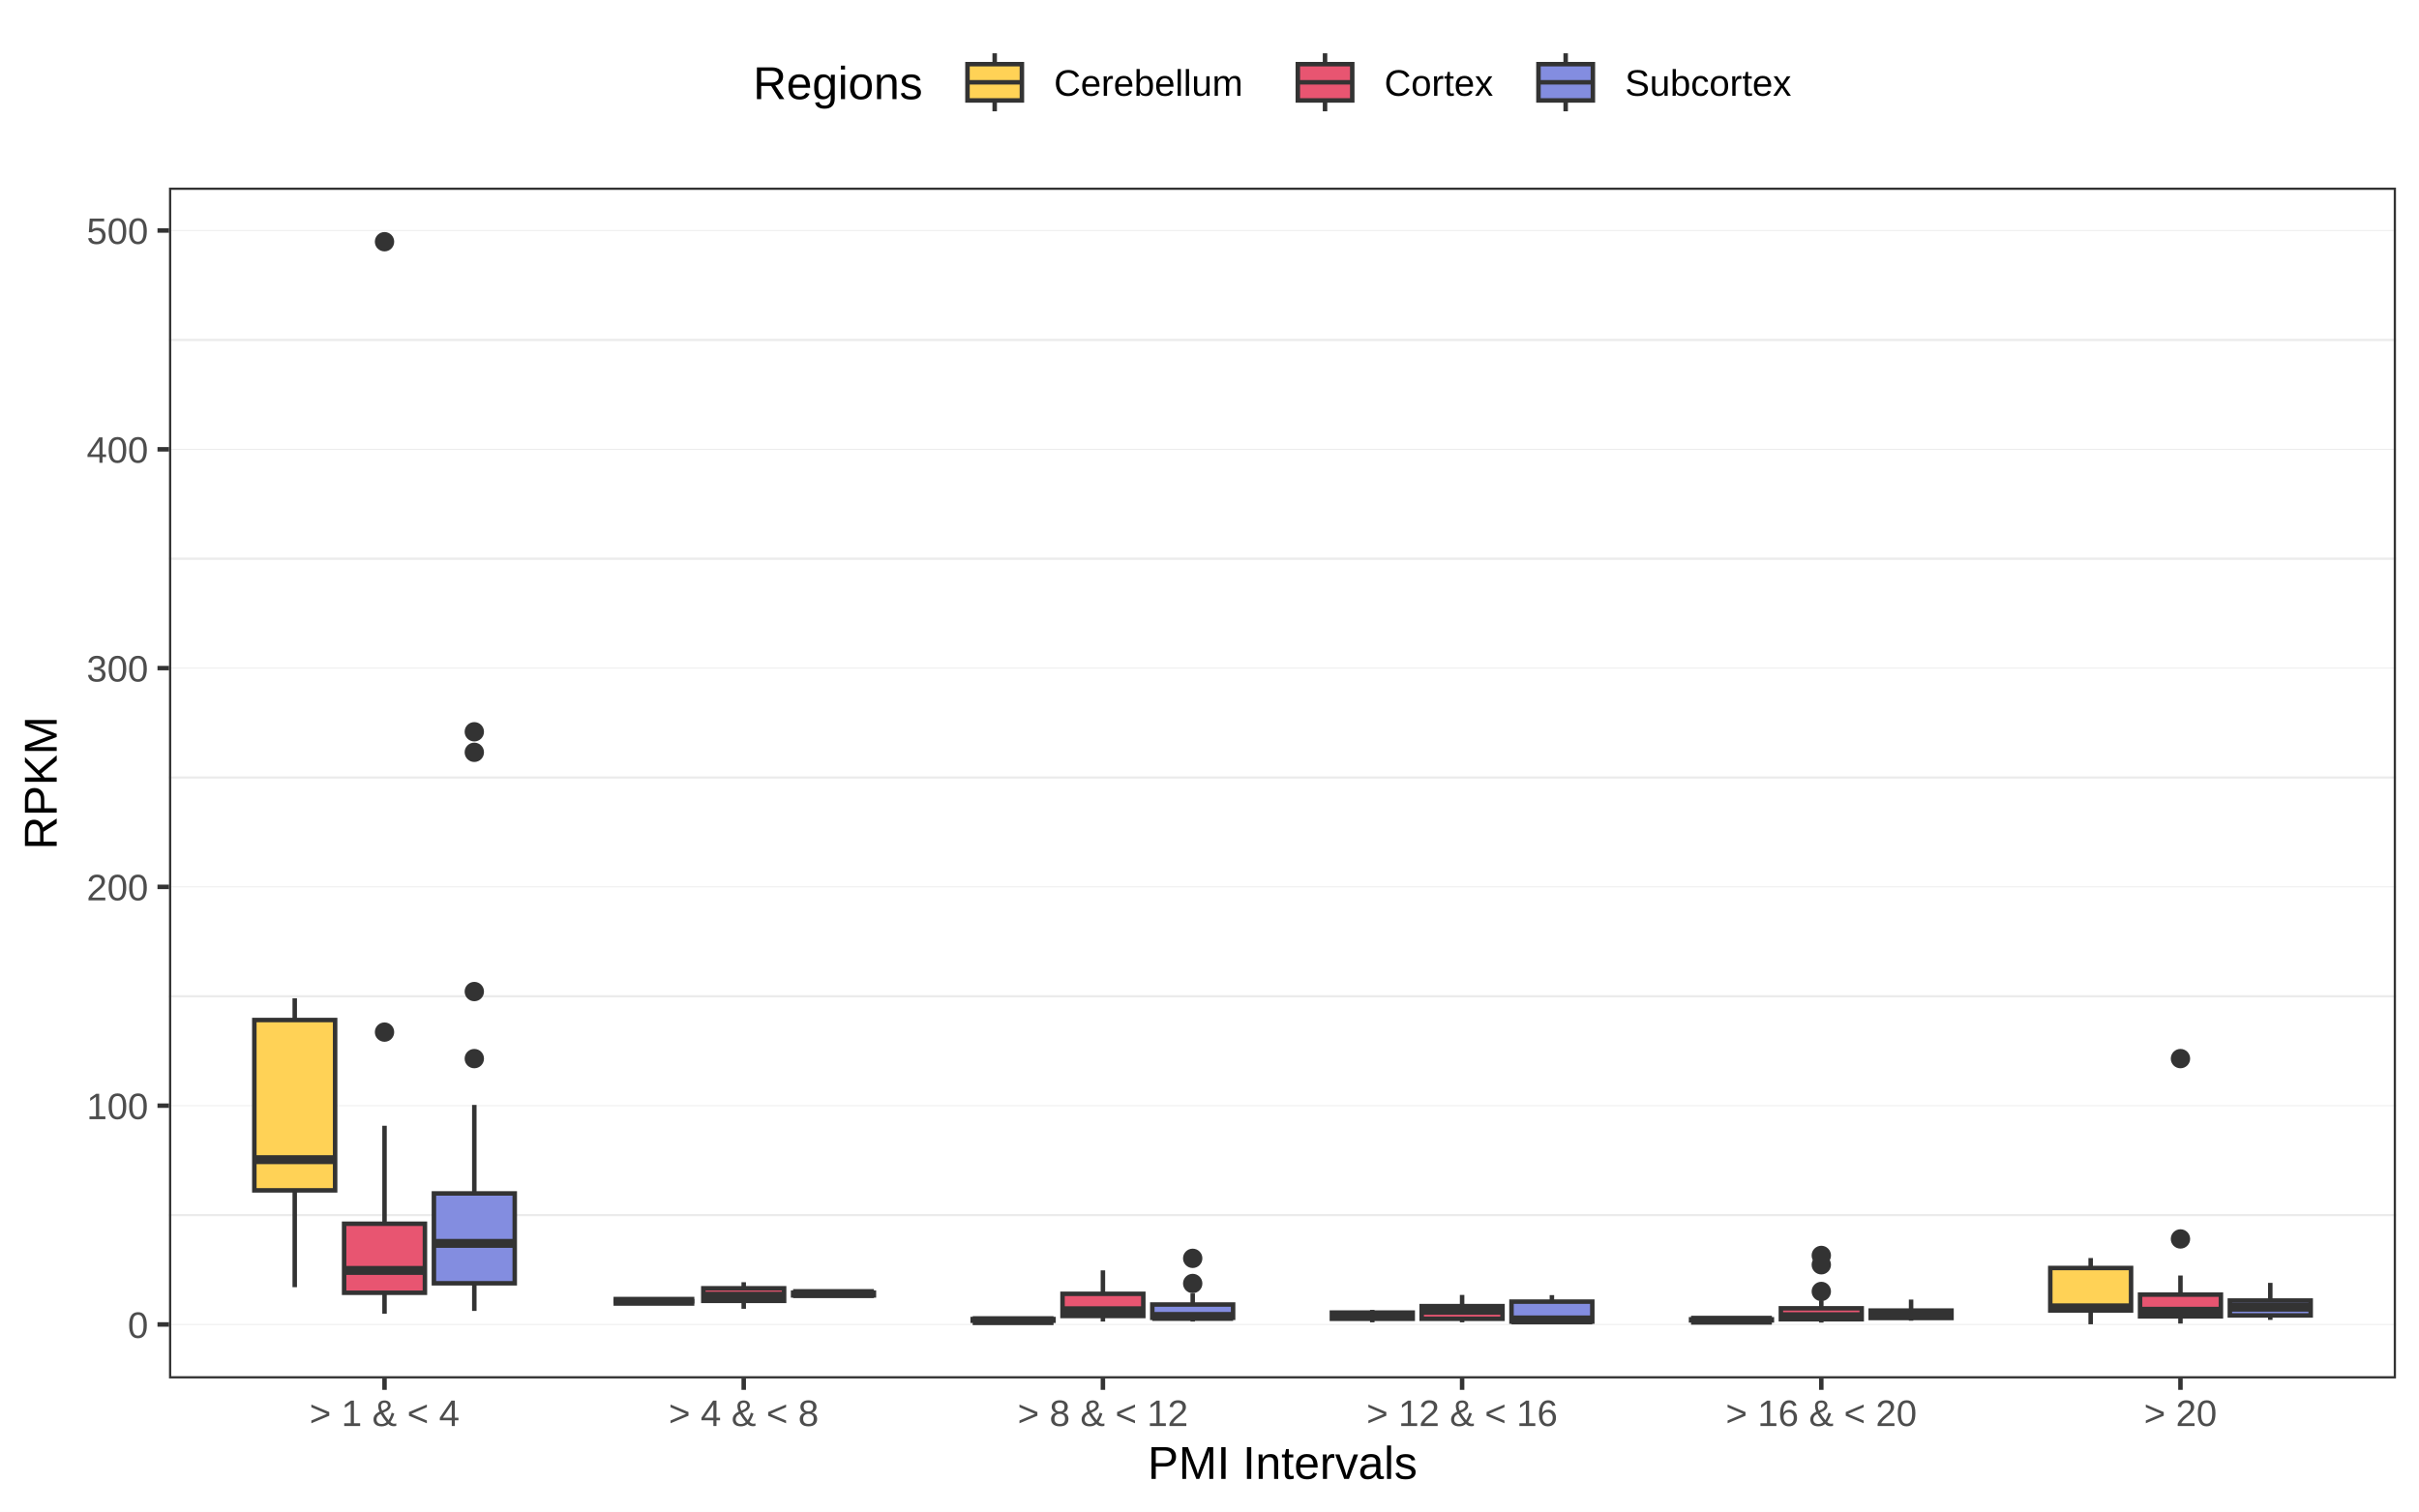
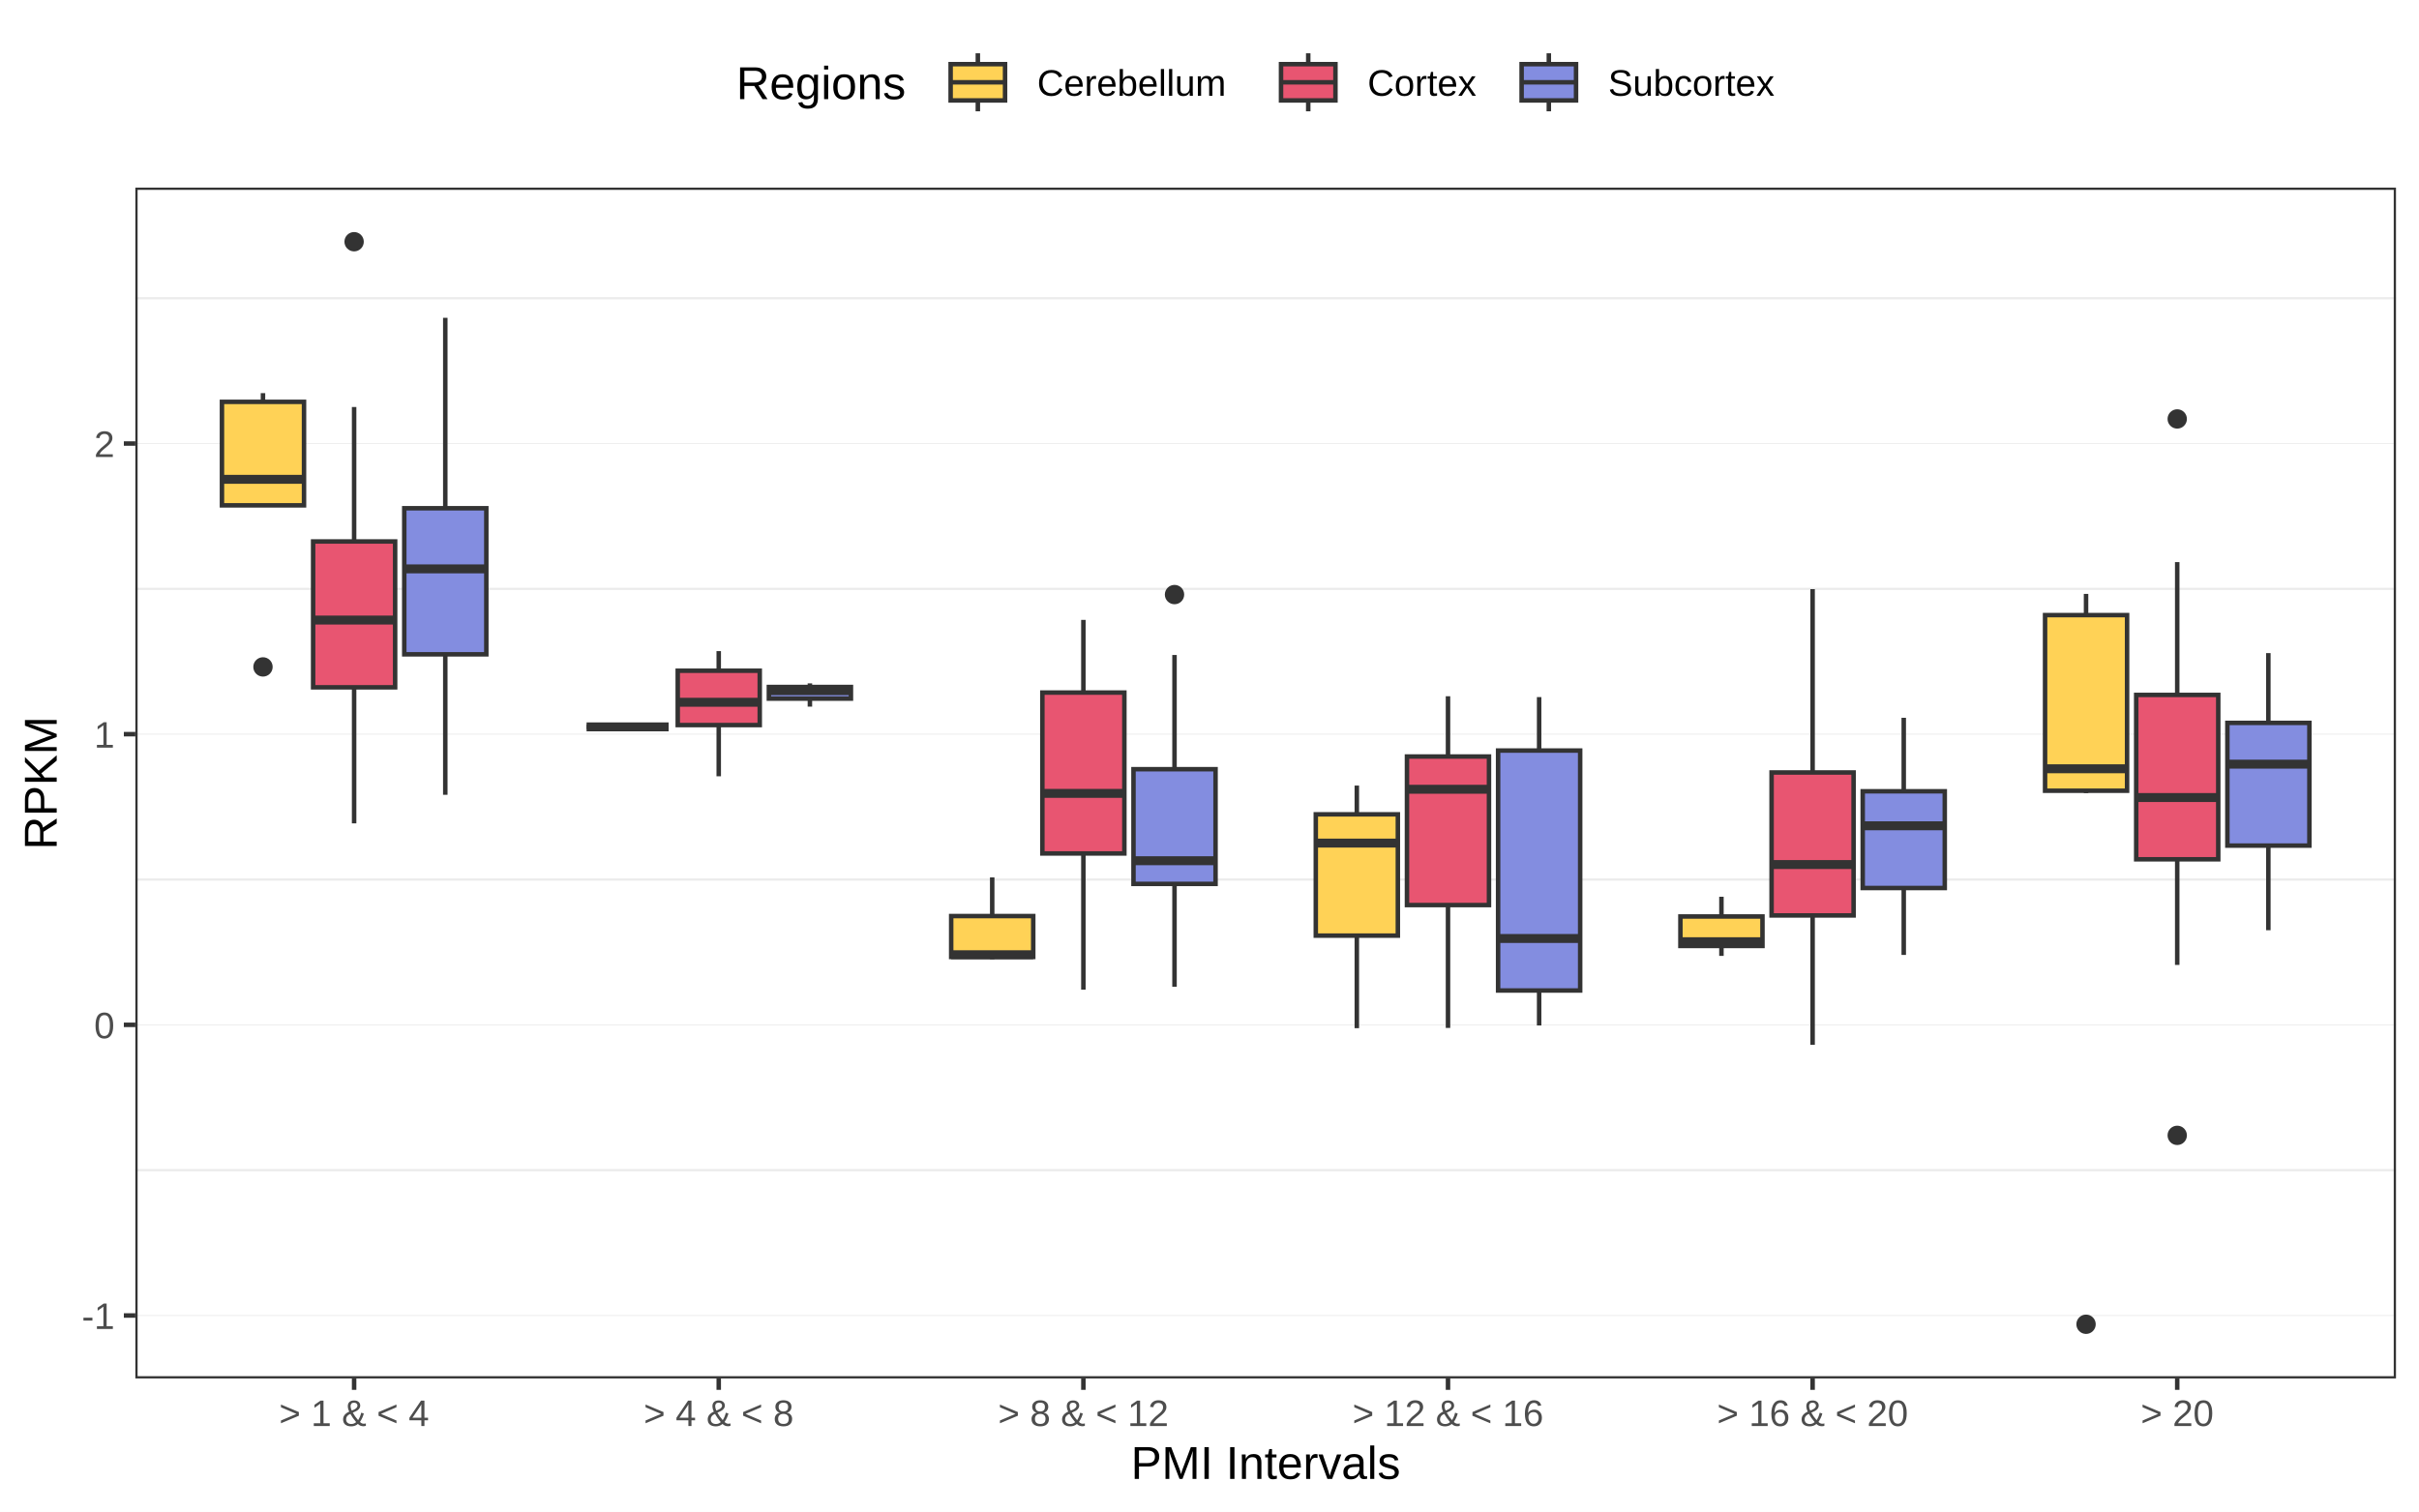
<svg xmlns="http://www.w3.org/2000/svg" class="svglite" width="576.00pt" height="360.00pt" viewBox="0 0 576.00 360.00">
  <defs>
    <style type="text/css">
    .svglite line, .svglite polyline, .svglite polygon, .svglite path, .svglite rect, .svglite circle {
      fill: none;
      stroke: #000000;
      stroke-linecap: round;
      stroke-linejoin: round;
      stroke-miterlimit: 10.00;
    }
    .svglite text {
      white-space: pre;
    }
  </style>
  </defs>
  <rect width="100%" height="100%" style="stroke: none; fill: #FFFFFF;" />
  <defs>
    <clipPath id="cpMC4wMHw1NzYuMDB8MC4wMHwzNjAuMDA=">
      <rect x="0.00" y="0.00" width="576.00" height="360.00" />
    </clipPath>
  </defs>
  <g clip-path="url(#cpMC4wMHw1NzYuMDB8MC4wMHwzNjAuMDA=)">
    <rect x="0.00" y="0.00" width="576.00" height="360.00" style="stroke-width: 1.07; stroke: #FFFFFF; fill: #FFFFFF;" />
  </g>
  <defs>
-     <clipPath id="cpNDAuMjR8NTcwLjUyfDQ0LjY4fDMyOC4yOQ==">
-       <rect x="40.24" y="44.68" width="530.28" height="283.62" />
+     <clipPath id="cpMzIuMjN8NTcwLjUyfDQ0LjY4fDMyOC4yOQ==">
+       <rect x="32.23" y="44.68" width="538.29" height="283.62" />
    </clipPath>
  </defs>
-   <g clip-path="url(#cpNDAuMjR8NTcwLjUyfDQ0LjY4fDMyOC4yOQ==)">
-     <rect x="40.24" y="44.68" width="530.28" height="283.62" style="stroke-width: 1.07; stroke: none; fill: #FFFFFF;" />
-     <polyline points="40.24,289.40 570.52,289.40 " style="stroke-width: 0.53; stroke: #EBEBEB; stroke-linecap: butt;" />
-     <polyline points="40.24,237.29 570.52,237.29 " style="stroke-width: 0.53; stroke: #EBEBEB; stroke-linecap: butt;" />
-     <polyline points="40.24,185.18 570.52,185.18 " style="stroke-width: 0.53; stroke: #EBEBEB; stroke-linecap: butt;" />
-     <polyline points="40.24,133.07 570.52,133.07 " style="stroke-width: 0.53; stroke: #EBEBEB; stroke-linecap: butt;" />
-     <polyline points="40.24,80.96 570.52,80.96 " style="stroke-width: 0.53; stroke: #EBEBEB; stroke-linecap: butt;" />
-     <polyline points="40.24,315.45 570.52,315.45 " style="stroke-width: 0.21; stroke: #EBEBEB; stroke-linecap: butt;" />
-     <polyline points="40.24,263.34 570.52,263.34 " style="stroke-width: 0.21; stroke: #EBEBEB; stroke-linecap: butt;" />
-     <polyline points="40.24,211.23 570.52,211.23 " style="stroke-width: 0.21; stroke: #EBEBEB; stroke-linecap: butt;" />
-     <polyline points="40.24,159.12 570.52,159.12 " style="stroke-width: 0.21; stroke: #EBEBEB; stroke-linecap: butt;" />
-     <polyline points="40.24,107.01 570.52,107.01 " style="stroke-width: 0.21; stroke: #EBEBEB; stroke-linecap: butt;" />
-     <polyline points="40.24,54.90 570.52,54.90 " style="stroke-width: 0.21; stroke: #EBEBEB; stroke-linecap: butt;" />
-     <line x1="70.18" y1="242.94" x2="70.18" y2="237.75" style="stroke-width: 1.07; stroke: #333333; stroke-linecap: butt;" />
-     <line x1="70.18" y1="283.51" x2="70.18" y2="306.57" style="stroke-width: 1.07; stroke: #333333; stroke-linecap: butt;" />
-     <polygon points="60.56,242.94 60.56,283.51 79.80,283.51 79.80,242.94 60.56,242.94 " style="stroke-width: 1.07; stroke: #333333; stroke-linecap: butt; stroke-linejoin: miter; fill: #FFD256;" />
-     <line x1="60.56" y1="276.20" x2="79.80" y2="276.20" style="stroke-width: 2.13; stroke: #333333; stroke-linecap: butt; stroke-linejoin: miter;" />
-     <circle cx="91.56" cy="57.57" r="1.95" style="stroke-width: 0.71; stroke: #333333; fill: #333333;" />
-     <circle cx="91.56" cy="245.82" r="1.95" style="stroke-width: 0.71; stroke: #333333; fill: #333333;" />
-     <line x1="91.56" y1="291.46" x2="91.56" y2="268.12" style="stroke-width: 1.07; stroke: #333333; stroke-linecap: butt;" />
-     <line x1="91.56" y1="307.90" x2="91.56" y2="312.88" style="stroke-width: 1.07; stroke: #333333; stroke-linecap: butt;" />
-     <polygon points="81.94,291.46 81.94,307.90 101.18,307.90 101.18,291.46 81.94,291.46 " style="stroke-width: 1.07; stroke: #333333; stroke-linecap: butt; stroke-linejoin: miter; fill: #E85571;" />
-     <line x1="81.94" y1="302.58" x2="101.18" y2="302.58" style="stroke-width: 2.13; stroke: #333333; stroke-linecap: butt; stroke-linejoin: miter;" />
-     <circle cx="112.94" cy="179.18" r="1.95" style="stroke-width: 0.71; stroke: #333333; fill: #333333;" />
-     <circle cx="112.94" cy="252.13" r="1.95" style="stroke-width: 0.71; stroke: #333333; fill: #333333;" />
-     <circle cx="112.94" cy="236.16" r="1.95" style="stroke-width: 0.71; stroke: #333333; fill: #333333;" />
-     <circle cx="112.94" cy="174.29" r="1.95" style="stroke-width: 0.71; stroke: #333333; fill: #333333;" />
-     <line x1="112.94" y1="284.24" x2="112.94" y2="263.16" style="stroke-width: 1.07; stroke: #333333; stroke-linecap: butt;" />
-     <line x1="112.94" y1="305.64" x2="112.94" y2="312.23" style="stroke-width: 1.07; stroke: #333333; stroke-linecap: butt;" />
-     <polygon points="103.32,284.24 103.32,305.64 122.57,305.64 122.57,284.24 103.32,284.24 " style="stroke-width: 1.07; stroke: #333333; stroke-linecap: butt; stroke-linejoin: miter; fill: #838DE0;" />
-     <line x1="103.32" y1="296.14" x2="122.57" y2="296.14" style="stroke-width: 2.13; stroke: #333333; stroke-linecap: butt; stroke-linejoin: miter;" />
-     <line x1="155.71" y1="309.93" x2="155.71" y2="309.93" style="stroke-width: 1.07; stroke: #333333; stroke-linecap: butt;" />
-     <line x1="155.71" y1="309.93" x2="155.71" y2="309.93" style="stroke-width: 1.07; stroke: #333333; stroke-linecap: butt;" />
-     <polygon points="146.09,309.93 146.09,309.93 165.33,309.93 165.33,309.93 146.09,309.93 " style="stroke-width: 1.07; stroke: #333333; stroke-linecap: butt; stroke-linejoin: miter; fill: #FFD256;" />
-     <line x1="146.09" y1="309.93" x2="165.33" y2="309.93" style="stroke-width: 2.13; stroke: #333333; stroke-linecap: butt; stroke-linejoin: miter;" />
-     <line x1="177.09" y1="306.83" x2="177.09" y2="305.39" style="stroke-width: 1.07; stroke: #333333; stroke-linecap: butt;" />
-     <line x1="177.09" y1="309.83" x2="177.09" y2="311.72" style="stroke-width: 1.07; stroke: #333333; stroke-linecap: butt;" />
-     <polygon points="167.47,306.83 167.47,309.83 186.71,309.83 186.71,306.83 167.47,306.83 " style="stroke-width: 1.07; stroke: #333333; stroke-linecap: butt; stroke-linejoin: miter; fill: #E85571;" />
-     <line x1="167.47" y1="308.72" x2="186.71" y2="308.72" style="stroke-width: 2.13; stroke: #333333; stroke-linecap: butt; stroke-linejoin: miter;" />
-     <line x1="198.47" y1="307.87" x2="198.47" y2="307.66" style="stroke-width: 1.07; stroke: #333333; stroke-linecap: butt;" />
-     <line x1="198.47" y1="308.53" x2="198.47" y2="308.97" style="stroke-width: 1.07; stroke: #333333; stroke-linecap: butt;" />
-     <polygon points="188.85,307.87 188.85,308.53 208.09,308.53 208.09,307.87 188.85,307.87 " style="stroke-width: 1.07; stroke: #333333; stroke-linecap: butt; stroke-linejoin: miter; fill: #838DE0;" />
-     <line x1="188.85" y1="308.09" x2="208.09" y2="308.09" style="stroke-width: 2.13; stroke: #333333; stroke-linecap: butt; stroke-linejoin: miter;" />
-     <line x1="241.24" y1="314.16" x2="241.24" y2="313.78" style="stroke-width: 1.07; stroke: #333333; stroke-linecap: butt;" />
-     <line x1="241.24" y1="314.56" x2="241.24" y2="314.58" style="stroke-width: 1.07; stroke: #333333; stroke-linecap: butt;" />
-     <polygon points="231.61,314.16 231.61,314.56 250.86,314.56 250.86,314.16 231.61,314.16 " style="stroke-width: 1.07; stroke: #333333; stroke-linecap: butt; stroke-linejoin: miter; fill: #FFD256;" />
-     <line x1="231.61" y1="314.54" x2="250.86" y2="314.54" style="stroke-width: 2.13; stroke: #333333; stroke-linecap: butt; stroke-linejoin: miter;" />
-     <line x1="262.62" y1="308.15" x2="262.62" y2="302.56" style="stroke-width: 1.07; stroke: #333333; stroke-linecap: butt;" />
-     <line x1="262.62" y1="313.43" x2="262.62" y2="314.76" style="stroke-width: 1.07; stroke: #333333; stroke-linecap: butt;" />
-     <polygon points="253.00,308.15 253.00,313.43 272.24,313.43 272.24,308.15 253.00,308.15 " style="stroke-width: 1.07; stroke: #333333; stroke-linecap: butt; stroke-linejoin: miter; fill: #E85571;" />
-     <line x1="253.00" y1="312.18" x2="272.24" y2="312.18" style="stroke-width: 2.13; stroke: #333333; stroke-linecap: butt; stroke-linejoin: miter;" />
-     <circle cx="284.00" cy="305.69" r="1.95" style="stroke-width: 0.71; stroke: #333333; fill: #333333;" />
-     <circle cx="284.00" cy="299.70" r="1.95" style="stroke-width: 0.71; stroke: #333333; fill: #333333;" />
-     <line x1="284.00" y1="310.70" x2="284.00" y2="308.06" style="stroke-width: 1.07; stroke: #333333; stroke-linecap: butt;" />
-     <line x1="284.00" y1="313.86" x2="284.00" y2="314.75" style="stroke-width: 1.07; stroke: #333333; stroke-linecap: butt;" />
-     <polygon points="274.38,310.70 274.38,313.86 293.62,313.86 293.62,310.70 274.38,310.70 " style="stroke-width: 1.07; stroke: #333333; stroke-linecap: butt; stroke-linejoin: miter; fill: #838DE0;" />
-     <line x1="274.38" y1="313.54" x2="293.62" y2="313.54" style="stroke-width: 2.13; stroke: #333333; stroke-linecap: butt; stroke-linejoin: miter;" />
-     <line x1="326.76" y1="312.62" x2="326.76" y2="311.98" style="stroke-width: 1.07; stroke: #333333; stroke-linecap: butt;" />
-     <line x1="326.76" y1="314.10" x2="326.76" y2="314.94" style="stroke-width: 1.07; stroke: #333333; stroke-linecap: butt;" />
-     <polygon points="317.14,312.62 317.14,314.10 336.39,314.10 336.39,312.62 317.14,312.62 " style="stroke-width: 1.07; stroke: #333333; stroke-linecap: butt; stroke-linejoin: miter; fill: #FFD256;" />
-     <line x1="317.14" y1="313.25" x2="336.39" y2="313.25" style="stroke-width: 2.13; stroke: #333333; stroke-linecap: butt; stroke-linejoin: miter;" />
-     <line x1="348.15" y1="311.08" x2="348.15" y2="308.41" style="stroke-width: 1.07; stroke: #333333; stroke-linecap: butt;" />
-     <line x1="348.15" y1="314.10" x2="348.15" y2="314.94" style="stroke-width: 1.07; stroke: #333333; stroke-linecap: butt;" />
-     <polygon points="338.52,311.08 338.52,314.10 357.77,314.10 357.77,311.08 338.52,311.08 " style="stroke-width: 1.07; stroke: #333333; stroke-linecap: butt; stroke-linejoin: miter; fill: #E85571;" />
-     <line x1="338.52" y1="312.08" x2="357.77" y2="312.08" style="stroke-width: 2.13; stroke: #333333; stroke-linecap: butt; stroke-linejoin: miter;" />
-     <line x1="369.53" y1="310.01" x2="369.53" y2="308.46" style="stroke-width: 1.07; stroke: #333333; stroke-linecap: butt;" />
-     <line x1="369.53" y1="314.77" x2="369.53" y2="314.93" style="stroke-width: 1.07; stroke: #333333; stroke-linecap: butt;" />
-     <polygon points="359.91,310.01 359.91,314.77 379.15,314.77 379.15,310.01 359.91,310.01 " style="stroke-width: 1.07; stroke: #333333; stroke-linecap: butt; stroke-linejoin: miter; fill: #838DE0;" />
-     <line x1="359.91" y1="314.37" x2="379.15" y2="314.37" style="stroke-width: 2.13; stroke: #333333; stroke-linecap: butt; stroke-linejoin: miter;" />
-     <line x1="412.29" y1="314.22" x2="412.29" y2="314.01" style="stroke-width: 1.07; stroke: #333333; stroke-linecap: butt;" />
-     <line x1="412.29" y1="314.48" x2="412.29" y2="314.55" style="stroke-width: 1.07; stroke: #333333; stroke-linecap: butt;" />
-     <polygon points="402.67,314.22 402.67,314.48 421.91,314.48 421.91,314.22 402.67,314.22 " style="stroke-width: 1.07; stroke: #333333; stroke-linecap: butt; stroke-linejoin: miter; fill: #FFD256;" />
-     <line x1="402.67" y1="314.44" x2="421.91" y2="314.44" style="stroke-width: 2.13; stroke: #333333; stroke-linecap: butt; stroke-linejoin: miter;" />
-     <circle cx="433.68" cy="301.23" r="1.95" style="stroke-width: 0.71; stroke: #333333; fill: #333333;" />
-     <circle cx="433.68" cy="299.01" r="1.95" style="stroke-width: 0.71; stroke: #333333; fill: #333333;" />
-     <circle cx="433.68" cy="307.59" r="1.95" style="stroke-width: 0.71; stroke: #333333; fill: #333333;" />
-     <line x1="433.68" y1="311.60" x2="433.68" y2="309.75" style="stroke-width: 1.07; stroke: #333333; stroke-linecap: butt;" />
-     <line x1="433.68" y1="314.21" x2="433.68" y2="315.01" style="stroke-width: 1.07; stroke: #333333; stroke-linecap: butt;" />
-     <polygon points="424.05,311.60 424.05,314.21 443.30,314.21 443.30,311.60 424.05,311.60 " style="stroke-width: 1.07; stroke: #333333; stroke-linecap: butt; stroke-linejoin: miter; fill: #E85571;" />
-     <line x1="424.05" y1="313.60" x2="443.30" y2="313.60" style="stroke-width: 2.13; stroke: #333333; stroke-linecap: butt; stroke-linejoin: miter;" />
-     <line x1="455.06" y1="312.14" x2="455.06" y2="309.52" style="stroke-width: 1.07; stroke: #333333; stroke-linecap: butt;" />
-     <line x1="455.06" y1="313.91" x2="455.06" y2="314.55" style="stroke-width: 1.07; stroke: #333333; stroke-linecap: butt;" />
-     <polygon points="445.44,312.14 445.44,313.91 464.68,313.91 464.68,312.14 445.44,312.14 " style="stroke-width: 1.07; stroke: #333333; stroke-linecap: butt; stroke-linejoin: miter; fill: #838DE0;" />
-     <line x1="445.44" y1="312.93" x2="464.68" y2="312.93" style="stroke-width: 2.13; stroke: #333333; stroke-linecap: butt; stroke-linejoin: miter;" />
-     <line x1="497.82" y1="302.00" x2="497.82" y2="299.62" style="stroke-width: 1.07; stroke: #333333; stroke-linecap: butt;" />
-     <line x1="497.82" y1="312.12" x2="497.82" y2="315.40" style="stroke-width: 1.07; stroke: #333333; stroke-linecap: butt;" />
-     <polygon points="488.20,302.00 488.20,312.12 507.44,312.12 507.44,302.00 488.20,302.00 " style="stroke-width: 1.07; stroke: #333333; stroke-linecap: butt; stroke-linejoin: miter; fill: #FFD256;" />
-     <line x1="488.20" y1="311.49" x2="507.44" y2="311.49" style="stroke-width: 2.13; stroke: #333333; stroke-linecap: butt; stroke-linejoin: miter;" />
-     <circle cx="519.20" cy="295.08" r="1.95" style="stroke-width: 0.71; stroke: #333333; fill: #333333;" />
-     <circle cx="519.20" cy="252.13" r="1.95" style="stroke-width: 0.71; stroke: #333333; fill: #333333;" />
-     <line x1="519.20" y1="308.34" x2="519.20" y2="303.79" style="stroke-width: 1.07; stroke: #333333; stroke-linecap: butt;" />
-     <line x1="519.20" y1="313.52" x2="519.20" y2="315.23" style="stroke-width: 1.07; stroke: #333333; stroke-linecap: butt;" />
-     <polygon points="509.58,308.34 509.58,313.52 528.83,313.52 528.83,308.34 509.58,308.34 " style="stroke-width: 1.07; stroke: #333333; stroke-linecap: butt; stroke-linejoin: miter; fill: #E85571;" />
-     <line x1="509.58" y1="312.30" x2="528.83" y2="312.30" style="stroke-width: 2.13; stroke: #333333; stroke-linecap: butt; stroke-linejoin: miter;" />
-     <line x1="540.59" y1="309.75" x2="540.59" y2="305.54" style="stroke-width: 1.07; stroke: #333333; stroke-linecap: butt;" />
-     <line x1="540.59" y1="313.30" x2="540.59" y2="314.35" style="stroke-width: 1.07; stroke: #333333; stroke-linecap: butt;" />
-     <polygon points="530.96,309.75 530.96,313.30 550.21,313.30 550.21,309.75 530.96,309.75 " style="stroke-width: 1.07; stroke: #333333; stroke-linecap: butt; stroke-linejoin: miter; fill: #838DE0;" />
-     <line x1="530.96" y1="311.34" x2="550.21" y2="311.34" style="stroke-width: 2.13; stroke: #333333; stroke-linecap: butt; stroke-linejoin: miter;" />
-     <rect x="40.24" y="44.68" width="530.28" height="283.62" style="stroke-width: 1.07; stroke: #333333;" />
+   <g clip-path="url(#cpMzIuMjN8NTcwLjUyfDQ0LjY4fDMyOC4yOQ==)">
+     <rect x="32.23" y="44.68" width="538.29" height="283.62" style="stroke-width: 1.07; stroke: none; fill: #FFFFFF;" />
+     <polyline points="32.23,278.70 570.52,278.70 " style="stroke-width: 0.53; stroke: #EBEBEB; stroke-linecap: butt;" />
+     <polyline points="32.23,209.48 570.52,209.48 " style="stroke-width: 0.53; stroke: #EBEBEB; stroke-linecap: butt;" />
+     <polyline points="32.23,140.25 570.52,140.25 " style="stroke-width: 0.53; stroke: #EBEBEB; stroke-linecap: butt;" />
+     <polyline points="32.23,71.03 570.52,71.03 " style="stroke-width: 0.53; stroke: #EBEBEB; stroke-linecap: butt;" />
+     <polyline points="32.23,313.31 570.52,313.31 " style="stroke-width: 0.21; stroke: #EBEBEB; stroke-linecap: butt;" />
+     <polyline points="32.23,244.09 570.52,244.09 " style="stroke-width: 0.21; stroke: #EBEBEB; stroke-linecap: butt;" />
+     <polyline points="32.23,174.86 570.52,174.86 " style="stroke-width: 0.21; stroke: #EBEBEB; stroke-linecap: butt;" />
+     <polyline points="32.23,105.64 570.52,105.64 " style="stroke-width: 0.21; stroke: #EBEBEB; stroke-linecap: butt;" />
+     <circle cx="62.62" cy="158.84" r="1.95" style="stroke-width: 0.71; stroke: #333333; fill: #333333;" />
+     <line x1="62.62" y1="95.71" x2="62.62" y2="93.63" style="stroke-width: 1.07; stroke: #333333; stroke-linecap: butt;" />
+     <line x1="62.62" y1="120.36" x2="62.62" y2="120.36" style="stroke-width: 1.07; stroke: #333333; stroke-linecap: butt;" />
+     <polygon points="52.85,95.71 52.85,120.36 72.39,120.36 72.39,95.71 52.85,95.71 " style="stroke-width: 1.07; stroke: #333333; stroke-linecap: butt; stroke-linejoin: miter; fill: #FFD256;" />
+     <line x1="52.85" y1="114.16" x2="72.39" y2="114.16" style="stroke-width: 2.13; stroke: #333333; stroke-linecap: butt; stroke-linejoin: miter;" />
+     <circle cx="84.32" cy="57.57" r="1.95" style="stroke-width: 0.71; stroke: #333333; fill: #333333;" />
+     <line x1="84.32" y1="128.96" x2="84.32" y2="96.93" style="stroke-width: 1.07; stroke: #333333; stroke-linecap: butt;" />
+     <line x1="84.32" y1="163.70" x2="84.32" y2="196.10" style="stroke-width: 1.07; stroke: #333333; stroke-linecap: butt;" />
+     <polygon points="74.56,128.96 74.56,163.70 94.09,163.70 94.09,128.96 74.56,128.96 " style="stroke-width: 1.07; stroke: #333333; stroke-linecap: butt; stroke-linejoin: miter; fill: #E85571;" />
+     <line x1="74.56" y1="147.68" x2="94.09" y2="147.68" style="stroke-width: 2.13; stroke: #333333; stroke-linecap: butt; stroke-linejoin: miter;" />
+     <line x1="106.03" y1="121.05" x2="106.03" y2="75.69" style="stroke-width: 1.07; stroke: #333333; stroke-linecap: butt;" />
+     <line x1="106.03" y1="155.84" x2="106.03" y2="189.29" style="stroke-width: 1.07; stroke: #333333; stroke-linecap: butt;" />
+     <polygon points="96.26,121.05 96.26,155.84 115.80,155.84 115.80,121.05 96.26,121.05 " style="stroke-width: 1.07; stroke: #333333; stroke-linecap: butt; stroke-linejoin: miter; fill: #838DE0;" />
+     <line x1="96.26" y1="135.49" x2="115.80" y2="135.49" style="stroke-width: 2.13; stroke: #333333; stroke-linecap: butt; stroke-linejoin: miter;" />
+     <line x1="149.44" y1="173.12" x2="149.44" y2="173.12" style="stroke-width: 1.07; stroke: #333333; stroke-linecap: butt;" />
+     <line x1="149.44" y1="173.12" x2="149.44" y2="173.12" style="stroke-width: 1.07; stroke: #333333; stroke-linecap: butt;" />
+     <polygon points="139.67,173.12 139.67,173.12 159.21,173.12 159.21,173.12 139.67,173.12 " style="stroke-width: 1.07; stroke: #333333; stroke-linecap: butt; stroke-linejoin: miter; fill: #FFD256;" />
+     <line x1="139.67" y1="173.12" x2="159.21" y2="173.12" style="stroke-width: 2.13; stroke: #333333; stroke-linecap: butt; stroke-linejoin: miter;" />
+     <line x1="171.14" y1="159.75" x2="171.14" y2="155.08" style="stroke-width: 1.07; stroke: #333333; stroke-linecap: butt;" />
+     <line x1="171.14" y1="172.69" x2="171.14" y2="184.89" style="stroke-width: 1.07; stroke: #333333; stroke-linecap: butt;" />
+     <polygon points="161.38,159.75 161.38,172.69 180.91,172.69 180.91,159.75 161.38,159.75 " style="stroke-width: 1.07; stroke: #333333; stroke-linecap: butt; stroke-linejoin: miter; fill: #E85571;" />
+     <line x1="161.38" y1="167.26" x2="180.91" y2="167.26" style="stroke-width: 2.13; stroke: #333333; stroke-linecap: butt; stroke-linejoin: miter;" />
+     <line x1="192.85" y1="163.62" x2="192.85" y2="162.76" style="stroke-width: 1.07; stroke: #333333; stroke-linecap: butt;" />
+     <line x1="192.85" y1="166.39" x2="192.85" y2="168.30" style="stroke-width: 1.07; stroke: #333333; stroke-linecap: butt;" />
+     <polygon points="183.08,163.62 183.08,166.39 202.62,166.39 202.62,163.62 183.08,163.62 " style="stroke-width: 1.07; stroke: #333333; stroke-linecap: butt; stroke-linejoin: miter; fill: #838DE0;" />
+     <line x1="183.08" y1="164.49" x2="202.62" y2="164.49" style="stroke-width: 2.13; stroke: #333333; stroke-linecap: butt; stroke-linejoin: miter;" />
+     <line x1="236.26" y1="218.18" x2="236.26" y2="208.97" style="stroke-width: 1.07; stroke: #333333; stroke-linecap: butt;" />
+     <line x1="236.26" y1="227.92" x2="236.26" y2="228.46" style="stroke-width: 1.07; stroke: #333333; stroke-linecap: butt;" />
+     <polygon points="226.49,218.18 226.49,227.92 246.03,227.92 246.03,218.18 226.49,218.18 " style="stroke-width: 1.07; stroke: #333333; stroke-linecap: butt; stroke-linejoin: miter; fill: #FFD256;" />
+     <line x1="226.49" y1="227.39" x2="246.03" y2="227.39" style="stroke-width: 2.13; stroke: #333333; stroke-linecap: butt; stroke-linejoin: miter;" />
+     <line x1="257.97" y1="164.95" x2="257.97" y2="147.64" style="stroke-width: 1.07; stroke: #333333; stroke-linecap: butt;" />
+     <line x1="257.97" y1="203.27" x2="257.97" y2="235.70" style="stroke-width: 1.07; stroke: #333333; stroke-linecap: butt;" />
+     <polygon points="248.20,164.95 248.20,203.27 267.73,203.27 267.73,164.95 248.20,164.95 " style="stroke-width: 1.07; stroke: #333333; stroke-linecap: butt; stroke-linejoin: miter; fill: #E85571;" />
+     <line x1="248.20" y1="188.96" x2="267.73" y2="188.96" style="stroke-width: 2.13; stroke: #333333; stroke-linecap: butt; stroke-linejoin: miter;" />
+     <circle cx="279.67" cy="141.61" r="1.95" style="stroke-width: 0.71; stroke: #333333; fill: #333333;" />
+     <line x1="279.67" y1="183.20" x2="279.67" y2="155.99" style="stroke-width: 1.07; stroke: #333333; stroke-linecap: butt;" />
+     <line x1="279.67" y1="210.52" x2="279.67" y2="235.02" style="stroke-width: 1.07; stroke: #333333; stroke-linecap: butt;" />
+     <polygon points="269.90,183.20 269.90,210.52 289.44,210.52 289.44,183.20 269.90,183.20 " style="stroke-width: 1.07; stroke: #333333; stroke-linecap: butt; stroke-linejoin: miter; fill: #838DE0;" />
+     <line x1="269.90" y1="205.00" x2="289.44" y2="205.00" style="stroke-width: 2.13; stroke: #333333; stroke-linecap: butt; stroke-linejoin: miter;" />
+     <line x1="323.08" y1="193.95" x2="323.08" y2="187.10" style="stroke-width: 1.07; stroke: #333333; stroke-linecap: butt;" />
+     <line x1="323.08" y1="222.84" x2="323.08" y2="244.89" style="stroke-width: 1.07; stroke: #333333; stroke-linecap: butt;" />
+     <polygon points="313.31,193.95 313.31,222.84 332.85,222.84 332.85,193.95 313.31,193.95 " style="stroke-width: 1.07; stroke: #333333; stroke-linecap: butt; stroke-linejoin: miter; fill: #FFD256;" />
+     <line x1="313.31" y1="200.80" x2="332.85" y2="200.80" style="stroke-width: 2.13; stroke: #333333; stroke-linecap: butt; stroke-linejoin: miter;" />
+     <line x1="344.79" y1="180.18" x2="344.79" y2="165.82" style="stroke-width: 1.07; stroke: #333333; stroke-linecap: butt;" />
+     <line x1="344.79" y1="215.56" x2="344.79" y2="244.83" style="stroke-width: 1.07; stroke: #333333; stroke-linecap: butt;" />
+     <polygon points="335.02,180.18 335.02,215.56 354.55,215.56 354.55,180.18 335.02,180.18 " style="stroke-width: 1.07; stroke: #333333; stroke-linecap: butt; stroke-linejoin: miter; fill: #E85571;" />
+     <line x1="335.02" y1="187.98" x2="354.55" y2="187.98" style="stroke-width: 2.13; stroke: #333333; stroke-linecap: butt; stroke-linejoin: miter;" />
+     <line x1="366.49" y1="178.76" x2="366.49" y2="166.02" style="stroke-width: 1.07; stroke: #333333; stroke-linecap: butt;" />
+     <line x1="366.49" y1="235.91" x2="366.49" y2="244.24" style="stroke-width: 1.07; stroke: #333333; stroke-linecap: butt;" />
+     <polygon points="356.72,178.76 356.72,235.91 376.26,235.91 376.26,178.76 356.72,178.76 " style="stroke-width: 1.07; stroke: #333333; stroke-linecap: butt; stroke-linejoin: miter; fill: #838DE0;" />
+     <line x1="356.72" y1="223.52" x2="376.26" y2="223.52" style="stroke-width: 2.13; stroke: #333333; stroke-linecap: butt; stroke-linejoin: miter;" />
+     <line x1="409.90" y1="218.28" x2="409.90" y2="213.58" style="stroke-width: 1.07; stroke: #333333; stroke-linecap: butt;" />
+     <line x1="409.90" y1="225.30" x2="409.90" y2="227.66" style="stroke-width: 1.07; stroke: #333333; stroke-linecap: butt;" />
+     <polygon points="400.13,218.28 400.13,225.30 419.67,225.30 419.67,218.28 400.13,218.28 " style="stroke-width: 1.07; stroke: #333333; stroke-linecap: butt; stroke-linejoin: miter; fill: #FFD256;" />
+     <line x1="400.13" y1="224.29" x2="419.67" y2="224.29" style="stroke-width: 2.13; stroke: #333333; stroke-linecap: butt; stroke-linejoin: miter;" />
+     <line x1="431.61" y1="183.98" x2="431.61" y2="140.32" style="stroke-width: 1.07; stroke: #333333; stroke-linecap: butt;" />
+     <line x1="431.61" y1="218.03" x2="431.61" y2="248.84" style="stroke-width: 1.07; stroke: #333333; stroke-linecap: butt;" />
+     <polygon points="421.84,183.98 421.84,218.03 441.37,218.03 441.37,183.98 421.84,183.98 " style="stroke-width: 1.07; stroke: #333333; stroke-linecap: butt; stroke-linejoin: miter; fill: #E85571;" />
+     <line x1="421.84" y1="205.91" x2="441.37" y2="205.91" style="stroke-width: 2.13; stroke: #333333; stroke-linecap: butt; stroke-linejoin: miter;" />
+     <line x1="453.31" y1="188.46" x2="453.31" y2="170.96" style="stroke-width: 1.07; stroke: #333333; stroke-linecap: butt;" />
+     <line x1="453.31" y1="211.50" x2="453.31" y2="227.44" style="stroke-width: 1.07; stroke: #333333; stroke-linecap: butt;" />
+     <polygon points="443.54,188.46 443.54,211.50 463.08,211.50 463.08,188.46 443.54,188.46 " style="stroke-width: 1.07; stroke: #333333; stroke-linecap: butt; stroke-linejoin: miter; fill: #838DE0;" />
+     <line x1="443.54" y1="196.68" x2="463.08" y2="196.68" style="stroke-width: 2.13; stroke: #333333; stroke-linecap: butt; stroke-linejoin: miter;" />
+     <circle cx="496.72" cy="315.40" r="1.95" style="stroke-width: 0.71; stroke: #333333; fill: #333333;" />
+     <line x1="496.72" y1="146.50" x2="496.72" y2="141.45" style="stroke-width: 1.07; stroke: #333333; stroke-linecap: butt;" />
+     <line x1="496.72" y1="188.33" x2="496.72" y2="188.90" style="stroke-width: 1.07; stroke: #333333; stroke-linecap: butt;" />
+     <polygon points="486.96,146.50 486.96,188.33 506.49,188.33 506.49,146.50 486.96,146.50 " style="stroke-width: 1.07; stroke: #333333; stroke-linecap: butt; stroke-linejoin: miter; fill: #FFD256;" />
+     <line x1="486.96" y1="183.10" x2="506.49" y2="183.10" style="stroke-width: 2.13; stroke: #333333; stroke-linecap: butt; stroke-linejoin: miter;" />
+     <circle cx="518.43" cy="99.78" r="1.95" style="stroke-width: 0.71; stroke: #333333; fill: #333333;" />
+     <circle cx="518.43" cy="270.41" r="1.95" style="stroke-width: 0.71; stroke: #333333; fill: #333333;" />
+     <line x1="518.43" y1="165.51" x2="518.43" y2="133.88" style="stroke-width: 1.07; stroke: #333333; stroke-linecap: butt;" />
+     <line x1="518.43" y1="204.66" x2="518.43" y2="229.82" style="stroke-width: 1.07; stroke: #333333; stroke-linecap: butt;" />
+     <polygon points="508.66,165.51 508.66,204.66 528.20,204.66 528.20,165.51 508.66,165.51 " style="stroke-width: 1.07; stroke: #333333; stroke-linecap: butt; stroke-linejoin: miter; fill: #E85571;" />
+     <line x1="508.66" y1="189.95" x2="528.20" y2="189.95" style="stroke-width: 2.13; stroke: #333333; stroke-linecap: butt; stroke-linejoin: miter;" />
+     <line x1="540.13" y1="172.17" x2="540.13" y2="155.55" style="stroke-width: 1.07; stroke: #333333; stroke-linecap: butt;" />
+     <line x1="540.13" y1="201.40" x2="540.13" y2="221.56" style="stroke-width: 1.07; stroke: #333333; stroke-linecap: butt;" />
+     <polygon points="530.37,172.17 530.37,201.40 549.90,201.40 549.90,172.17 530.37,172.17 " style="stroke-width: 1.07; stroke: #333333; stroke-linecap: butt; stroke-linejoin: miter; fill: #838DE0;" />
+     <line x1="530.37" y1="182.00" x2="549.90" y2="182.00" style="stroke-width: 2.13; stroke: #333333; stroke-linecap: butt; stroke-linejoin: miter;" />
+     <rect x="32.23" y="44.68" width="538.29" height="283.62" style="stroke-width: 1.07; stroke: #333333;" />
  </g>
  <g clip-path="url(#cpMC4wMHw1NzYuMDB8MC4wMHwzNjAuMDA=)">
-     <text x="35.31" y="318.66" text-anchor="end" style="font-size: 8.80px;fill: #4D4D4D; font-family: &quot;Arimo&quot;;" textLength="5.59px" lengthAdjust="spacingAndGlyphs">0</text>
-     <text x="35.31" y="266.55" text-anchor="end" style="font-size: 8.80px;fill: #4D4D4D; font-family: &quot;Arimo&quot;;" textLength="16.78px" lengthAdjust="spacingAndGlyphs">100</text>
-     <text x="35.31" y="214.44" text-anchor="end" style="font-size: 8.80px;fill: #4D4D4D; font-family: &quot;Arimo&quot;;" textLength="16.78px" lengthAdjust="spacingAndGlyphs">200</text>
-     <text x="35.31" y="162.33" text-anchor="end" style="font-size: 8.80px;fill: #4D4D4D; font-family: &quot;Arimo&quot;;" textLength="16.78px" lengthAdjust="spacingAndGlyphs">300</text>
-     <text x="35.31" y="110.22" text-anchor="end" style="font-size: 8.80px;fill: #4D4D4D; font-family: &quot;Arimo&quot;;" textLength="16.78px" lengthAdjust="spacingAndGlyphs">400</text>
-     <text x="35.31" y="58.11" text-anchor="end" style="font-size: 8.80px;fill: #4D4D4D; font-family: &quot;Arimo&quot;;" textLength="16.78px" lengthAdjust="spacingAndGlyphs">500</text>
-     <polyline points="37.50,315.45 40.24,315.45 " style="stroke-width: 1.07; stroke: #333333; stroke-linecap: butt;" />
-     <polyline points="37.50,263.34 40.24,263.34 " style="stroke-width: 1.07; stroke: #333333; stroke-linecap: butt;" />
-     <polyline points="37.50,211.23 40.24,211.23 " style="stroke-width: 1.07; stroke: #333333; stroke-linecap: butt;" />
-     <polyline points="37.50,159.12 40.24,159.12 " style="stroke-width: 1.07; stroke: #333333; stroke-linecap: butt;" />
-     <polyline points="37.50,107.01 40.24,107.01 " style="stroke-width: 1.07; stroke: #333333; stroke-linecap: butt;" />
-     <polyline points="37.50,54.90 40.24,54.90 " style="stroke-width: 1.07; stroke: #333333; stroke-linecap: butt;" />
-     <polyline points="91.56,331.03 91.56,328.29 " style="stroke-width: 1.07; stroke: #333333; stroke-linecap: butt;" />
-     <polyline points="177.09,331.03 177.09,328.29 " style="stroke-width: 1.07; stroke: #333333; stroke-linecap: butt;" />
-     <polyline points="262.62,331.03 262.62,328.29 " style="stroke-width: 1.07; stroke: #333333; stroke-linecap: butt;" />
-     <polyline points="348.15,331.03 348.15,328.29 " style="stroke-width: 1.07; stroke: #333333; stroke-linecap: butt;" />
-     <polyline points="433.68,331.03 433.68,328.29 " style="stroke-width: 1.07; stroke: #333333; stroke-linecap: butt;" />
-     <polyline points="519.20,331.03 519.20,328.29 " style="stroke-width: 1.07; stroke: #333333; stroke-linecap: butt;" />
-     <text x="91.56" y="339.64" text-anchor="middle" style="font-size: 8.80px;fill: #4D4D4D; font-family: &quot;Arimo&quot;;" textLength="43.97px" lengthAdjust="spacingAndGlyphs">&gt; 1 &amp; &lt; 4</text>
-     <text x="177.09" y="339.64" text-anchor="middle" style="font-size: 8.80px;fill: #4D4D4D; font-family: &quot;Arimo&quot;;" textLength="43.97px" lengthAdjust="spacingAndGlyphs">&gt; 4 &amp; &lt; 8</text>
-     <text x="262.62" y="339.64" text-anchor="middle" style="font-size: 8.80px;fill: #4D4D4D; font-family: &quot;Arimo&quot;;" textLength="49.56px" lengthAdjust="spacingAndGlyphs">&gt; 8 &amp; &lt; 12</text>
-     <text x="348.15" y="339.64" text-anchor="middle" style="font-size: 8.80px;fill: #4D4D4D; font-family: &quot;Arimo&quot;;" textLength="55.16px" lengthAdjust="spacingAndGlyphs">&gt; 12 &amp; &lt; 16</text>
-     <text x="433.68" y="339.64" text-anchor="middle" style="font-size: 8.80px;fill: #4D4D4D; font-family: &quot;Arimo&quot;;" textLength="55.16px" lengthAdjust="spacingAndGlyphs">&gt; 16 &amp; &lt; 20</text>
-     <text x="519.20" y="339.64" text-anchor="middle" style="font-size: 8.80px;fill: #4D4D4D; font-family: &quot;Arimo&quot;;" textLength="21.36px" lengthAdjust="spacingAndGlyphs">&gt; 20</text>
-     <text x="305.38" y="352.23" text-anchor="middle" style="font-size: 11.00px; font-family: &quot;Arimo&quot;;" textLength="70.73px" lengthAdjust="spacingAndGlyphs">PMI Intervals</text>
+     <text x="27.30" y="316.52" text-anchor="end" style="font-size: 8.80px;fill: #4D4D4D; font-family: &quot;Arimo&quot;;" textLength="8.77px" lengthAdjust="spacingAndGlyphs">-1</text>
+     <text x="27.30" y="247.29" text-anchor="end" style="font-size: 8.80px;fill: #4D4D4D; font-family: &quot;Arimo&quot;;" textLength="5.59px" lengthAdjust="spacingAndGlyphs">0</text>
+     <text x="27.30" y="178.07" text-anchor="end" style="font-size: 8.80px;fill: #4D4D4D; font-family: &quot;Arimo&quot;;" textLength="5.59px" lengthAdjust="spacingAndGlyphs">1</text>
+     <text x="27.30" y="108.85" text-anchor="end" style="font-size: 8.80px;fill: #4D4D4D; font-family: &quot;Arimo&quot;;" textLength="5.59px" lengthAdjust="spacingAndGlyphs">2</text>
+     <polyline points="29.49,313.31 32.23,313.31 " style="stroke-width: 1.07; stroke: #333333; stroke-linecap: butt;" />
+     <polyline points="29.49,244.09 32.23,244.09 " style="stroke-width: 1.07; stroke: #333333; stroke-linecap: butt;" />
+     <polyline points="29.49,174.86 32.23,174.86 " style="stroke-width: 1.07; stroke: #333333; stroke-linecap: butt;" />
+     <polyline points="29.49,105.64 32.23,105.64 " style="stroke-width: 1.07; stroke: #333333; stroke-linecap: butt;" />
+     <polyline points="84.32,331.03 84.32,328.29 " style="stroke-width: 1.07; stroke: #333333; stroke-linecap: butt;" />
+     <polyline points="171.14,331.03 171.14,328.29 " style="stroke-width: 1.07; stroke: #333333; stroke-linecap: butt;" />
+     <polyline points="257.97,331.03 257.97,328.29 " style="stroke-width: 1.07; stroke: #333333; stroke-linecap: butt;" />
+     <polyline points="344.79,331.03 344.79,328.29 " style="stroke-width: 1.07; stroke: #333333; stroke-linecap: butt;" />
+     <polyline points="431.61,331.03 431.61,328.29 " style="stroke-width: 1.07; stroke: #333333; stroke-linecap: butt;" />
+     <polyline points="518.43,331.03 518.43,328.29 " style="stroke-width: 1.07; stroke: #333333; stroke-linecap: butt;" />
+     <text x="84.32" y="339.64" text-anchor="middle" style="font-size: 8.80px;fill: #4D4D4D; font-family: &quot;Arimo&quot;;" textLength="43.97px" lengthAdjust="spacingAndGlyphs">&gt; 1 &amp; &lt; 4</text>
+     <text x="171.14" y="339.64" text-anchor="middle" style="font-size: 8.80px;fill: #4D4D4D; font-family: &quot;Arimo&quot;;" textLength="43.97px" lengthAdjust="spacingAndGlyphs">&gt; 4 &amp; &lt; 8</text>
+     <text x="257.97" y="339.64" text-anchor="middle" style="font-size: 8.80px;fill: #4D4D4D; font-family: &quot;Arimo&quot;;" textLength="49.56px" lengthAdjust="spacingAndGlyphs">&gt; 8 &amp; &lt; 12</text>
+     <text x="344.79" y="339.64" text-anchor="middle" style="font-size: 8.80px;fill: #4D4D4D; font-family: &quot;Arimo&quot;;" textLength="55.16px" lengthAdjust="spacingAndGlyphs">&gt; 12 &amp; &lt; 16</text>
+     <text x="431.61" y="339.64" text-anchor="middle" style="font-size: 8.80px;fill: #4D4D4D; font-family: &quot;Arimo&quot;;" textLength="55.16px" lengthAdjust="spacingAndGlyphs">&gt; 16 &amp; &lt; 20</text>
+     <text x="518.43" y="339.64" text-anchor="middle" style="font-size: 8.80px;fill: #4D4D4D; font-family: &quot;Arimo&quot;;" textLength="21.36px" lengthAdjust="spacingAndGlyphs">&gt; 20</text>
+     <text x="301.38" y="352.23" text-anchor="middle" style="font-size: 11.00px; font-family: &quot;Arimo&quot;;" textLength="70.73px" lengthAdjust="spacingAndGlyphs">PMI Intervals</text>
    <text transform="translate(13.50,186.49) rotate(-90)" text-anchor="middle" style="font-size: 11.00px; font-family: &quot;Arimo&quot;;" textLength="30.98px" lengthAdjust="spacingAndGlyphs">RPKM</text>
-     <rect x="173.85" y="5.48" width="263.06" height="28.24" style="stroke-width: 1.07; stroke: none; fill: #FFFFFF;" />
-     <text x="179.33" y="23.61" style="font-size: 11.00px; font-family: &quot;Arimo&quot;;" textLength="43.39px" lengthAdjust="spacingAndGlyphs">Regions</text>
-     <rect x="228.21" y="10.96" width="17.28" height="17.28" style="stroke-width: 1.07; stroke: none; fill: #FFFFFF;" />
-     <polyline points="236.85,26.51 236.85,23.92 " style="stroke-width: 1.07; stroke: #333333; stroke-linecap: butt; stroke-linejoin: miter;" />
-     <polyline points="236.85,15.28 236.85,12.69 " style="stroke-width: 1.07; stroke: #333333; stroke-linecap: butt; stroke-linejoin: miter;" />
-     <rect x="230.37" y="15.28" width="12.96" height="8.64" style="stroke-width: 1.07; stroke: #333333; stroke-linecap: butt; stroke-linejoin: miter; fill: #FFD256;" />
-     <polyline points="230.37,19.60 243.33,19.60 " style="stroke-width: 1.07; stroke: #333333; stroke-linecap: butt; stroke-linejoin: miter;" />
-     <rect x="306.87" y="10.96" width="17.28" height="17.28" style="stroke-width: 1.07; stroke: none; fill: #FFFFFF;" />
-     <polyline points="315.51,26.51 315.51,23.92 " style="stroke-width: 1.07; stroke: #333333; stroke-linecap: butt; stroke-linejoin: miter;" />
-     <polyline points="315.51,15.28 315.51,12.69 " style="stroke-width: 1.07; stroke: #333333; stroke-linecap: butt; stroke-linejoin: miter;" />
-     <rect x="309.03" y="15.28" width="12.96" height="8.64" style="stroke-width: 1.07; stroke: #333333; stroke-linecap: butt; stroke-linejoin: miter; fill: #E85571;" />
-     <polyline points="309.03,19.60 321.99,19.60 " style="stroke-width: 1.07; stroke: #333333; stroke-linecap: butt; stroke-linejoin: miter;" />
-     <rect x="364.17" y="10.96" width="17.28" height="17.28" style="stroke-width: 1.07; stroke: none; fill: #FFFFFF;" />
-     <polyline points="372.81,26.51 372.81,23.92 " style="stroke-width: 1.07; stroke: #333333; stroke-linecap: butt; stroke-linejoin: miter;" />
-     <polyline points="372.81,15.28 372.81,12.69 " style="stroke-width: 1.07; stroke: #333333; stroke-linecap: butt; stroke-linejoin: miter;" />
-     <rect x="366.33" y="15.28" width="12.96" height="8.64" style="stroke-width: 1.07; stroke: #333333; stroke-linecap: butt; stroke-linejoin: miter; fill: #838DE0;" />
-     <polyline points="366.33,19.60 379.29,19.60 " style="stroke-width: 1.07; stroke: #333333; stroke-linecap: butt; stroke-linejoin: miter;" />
-     <text x="250.96" y="22.81" style="font-size: 8.80px; font-family: &quot;Arimo&quot;;" textLength="50.43px" lengthAdjust="spacingAndGlyphs">Cerebellum</text>
-     <text x="329.63" y="22.81" style="font-size: 8.80px; font-family: &quot;Arimo&quot;;" textLength="29.06px" lengthAdjust="spacingAndGlyphs">Cortex</text>
-     <text x="386.93" y="22.81" style="font-size: 8.80px; font-family: &quot;Arimo&quot;;" textLength="44.50px" lengthAdjust="spacingAndGlyphs">Subcortex</text>
+     <rect x="169.85" y="5.48" width="263.06" height="28.24" style="stroke-width: 1.07; stroke: none; fill: #FFFFFF;" />
+     <text x="175.32" y="23.61" style="font-size: 11.00px; font-family: &quot;Arimo&quot;;" textLength="43.39px" lengthAdjust="spacingAndGlyphs">Regions</text>
+     <rect x="224.20" y="10.96" width="17.28" height="17.28" style="stroke-width: 1.07; stroke: none; fill: #FFFFFF;" />
+     <polyline points="232.84,26.51 232.84,23.92 " style="stroke-width: 1.07; stroke: #333333; stroke-linecap: butt; stroke-linejoin: miter;" />
+     <polyline points="232.84,15.28 232.84,12.69 " style="stroke-width: 1.07; stroke: #333333; stroke-linecap: butt; stroke-linejoin: miter;" />
+     <rect x="226.36" y="15.28" width="12.96" height="8.64" style="stroke-width: 1.07; stroke: #333333; stroke-linecap: butt; stroke-linejoin: miter; fill: #FFD256;" />
+     <polyline points="226.36,19.60 239.32,19.60 " style="stroke-width: 1.07; stroke: #333333; stroke-linecap: butt; stroke-linejoin: miter;" />
+     <rect x="302.87" y="10.96" width="17.28" height="17.28" style="stroke-width: 1.07; stroke: none; fill: #FFFFFF;" />
+     <polyline points="311.51,26.51 311.51,23.92 " style="stroke-width: 1.07; stroke: #333333; stroke-linecap: butt; stroke-linejoin: miter;" />
+     <polyline points="311.51,15.28 311.51,12.69 " style="stroke-width: 1.07; stroke: #333333; stroke-linecap: butt; stroke-linejoin: miter;" />
+     <rect x="305.03" y="15.28" width="12.96" height="8.64" style="stroke-width: 1.07; stroke: #333333; stroke-linecap: butt; stroke-linejoin: miter; fill: #E85571;" />
+     <polyline points="305.03,19.60 317.99,19.60 " style="stroke-width: 1.07; stroke: #333333; stroke-linecap: butt; stroke-linejoin: miter;" />
+     <rect x="360.16" y="10.96" width="17.28" height="17.28" style="stroke-width: 1.07; stroke: none; fill: #FFFFFF;" />
+     <polyline points="368.80,26.51 368.80,23.92 " style="stroke-width: 1.07; stroke: #333333; stroke-linecap: butt; stroke-linejoin: miter;" />
+     <polyline points="368.80,15.28 368.80,12.69 " style="stroke-width: 1.07; stroke: #333333; stroke-linecap: butt; stroke-linejoin: miter;" />
+     <rect x="362.32" y="15.28" width="12.96" height="8.64" style="stroke-width: 1.07; stroke: #333333; stroke-linecap: butt; stroke-linejoin: miter; fill: #838DE0;" />
+     <polyline points="362.32,19.60 375.28,19.60 " style="stroke-width: 1.07; stroke: #333333; stroke-linecap: butt; stroke-linejoin: miter;" />
+     <text x="246.96" y="22.81" style="font-size: 8.80px; font-family: &quot;Arimo&quot;;" textLength="50.43px" lengthAdjust="spacingAndGlyphs">Cerebellum</text>
+     <text x="325.63" y="22.81" style="font-size: 8.80px; font-family: &quot;Arimo&quot;;" textLength="29.06px" lengthAdjust="spacingAndGlyphs">Cortex</text>
+     <text x="382.92" y="22.81" style="font-size: 8.80px; font-family: &quot;Arimo&quot;;" textLength="44.50px" lengthAdjust="spacingAndGlyphs">Subcortex</text>
  </g>
</svg>
